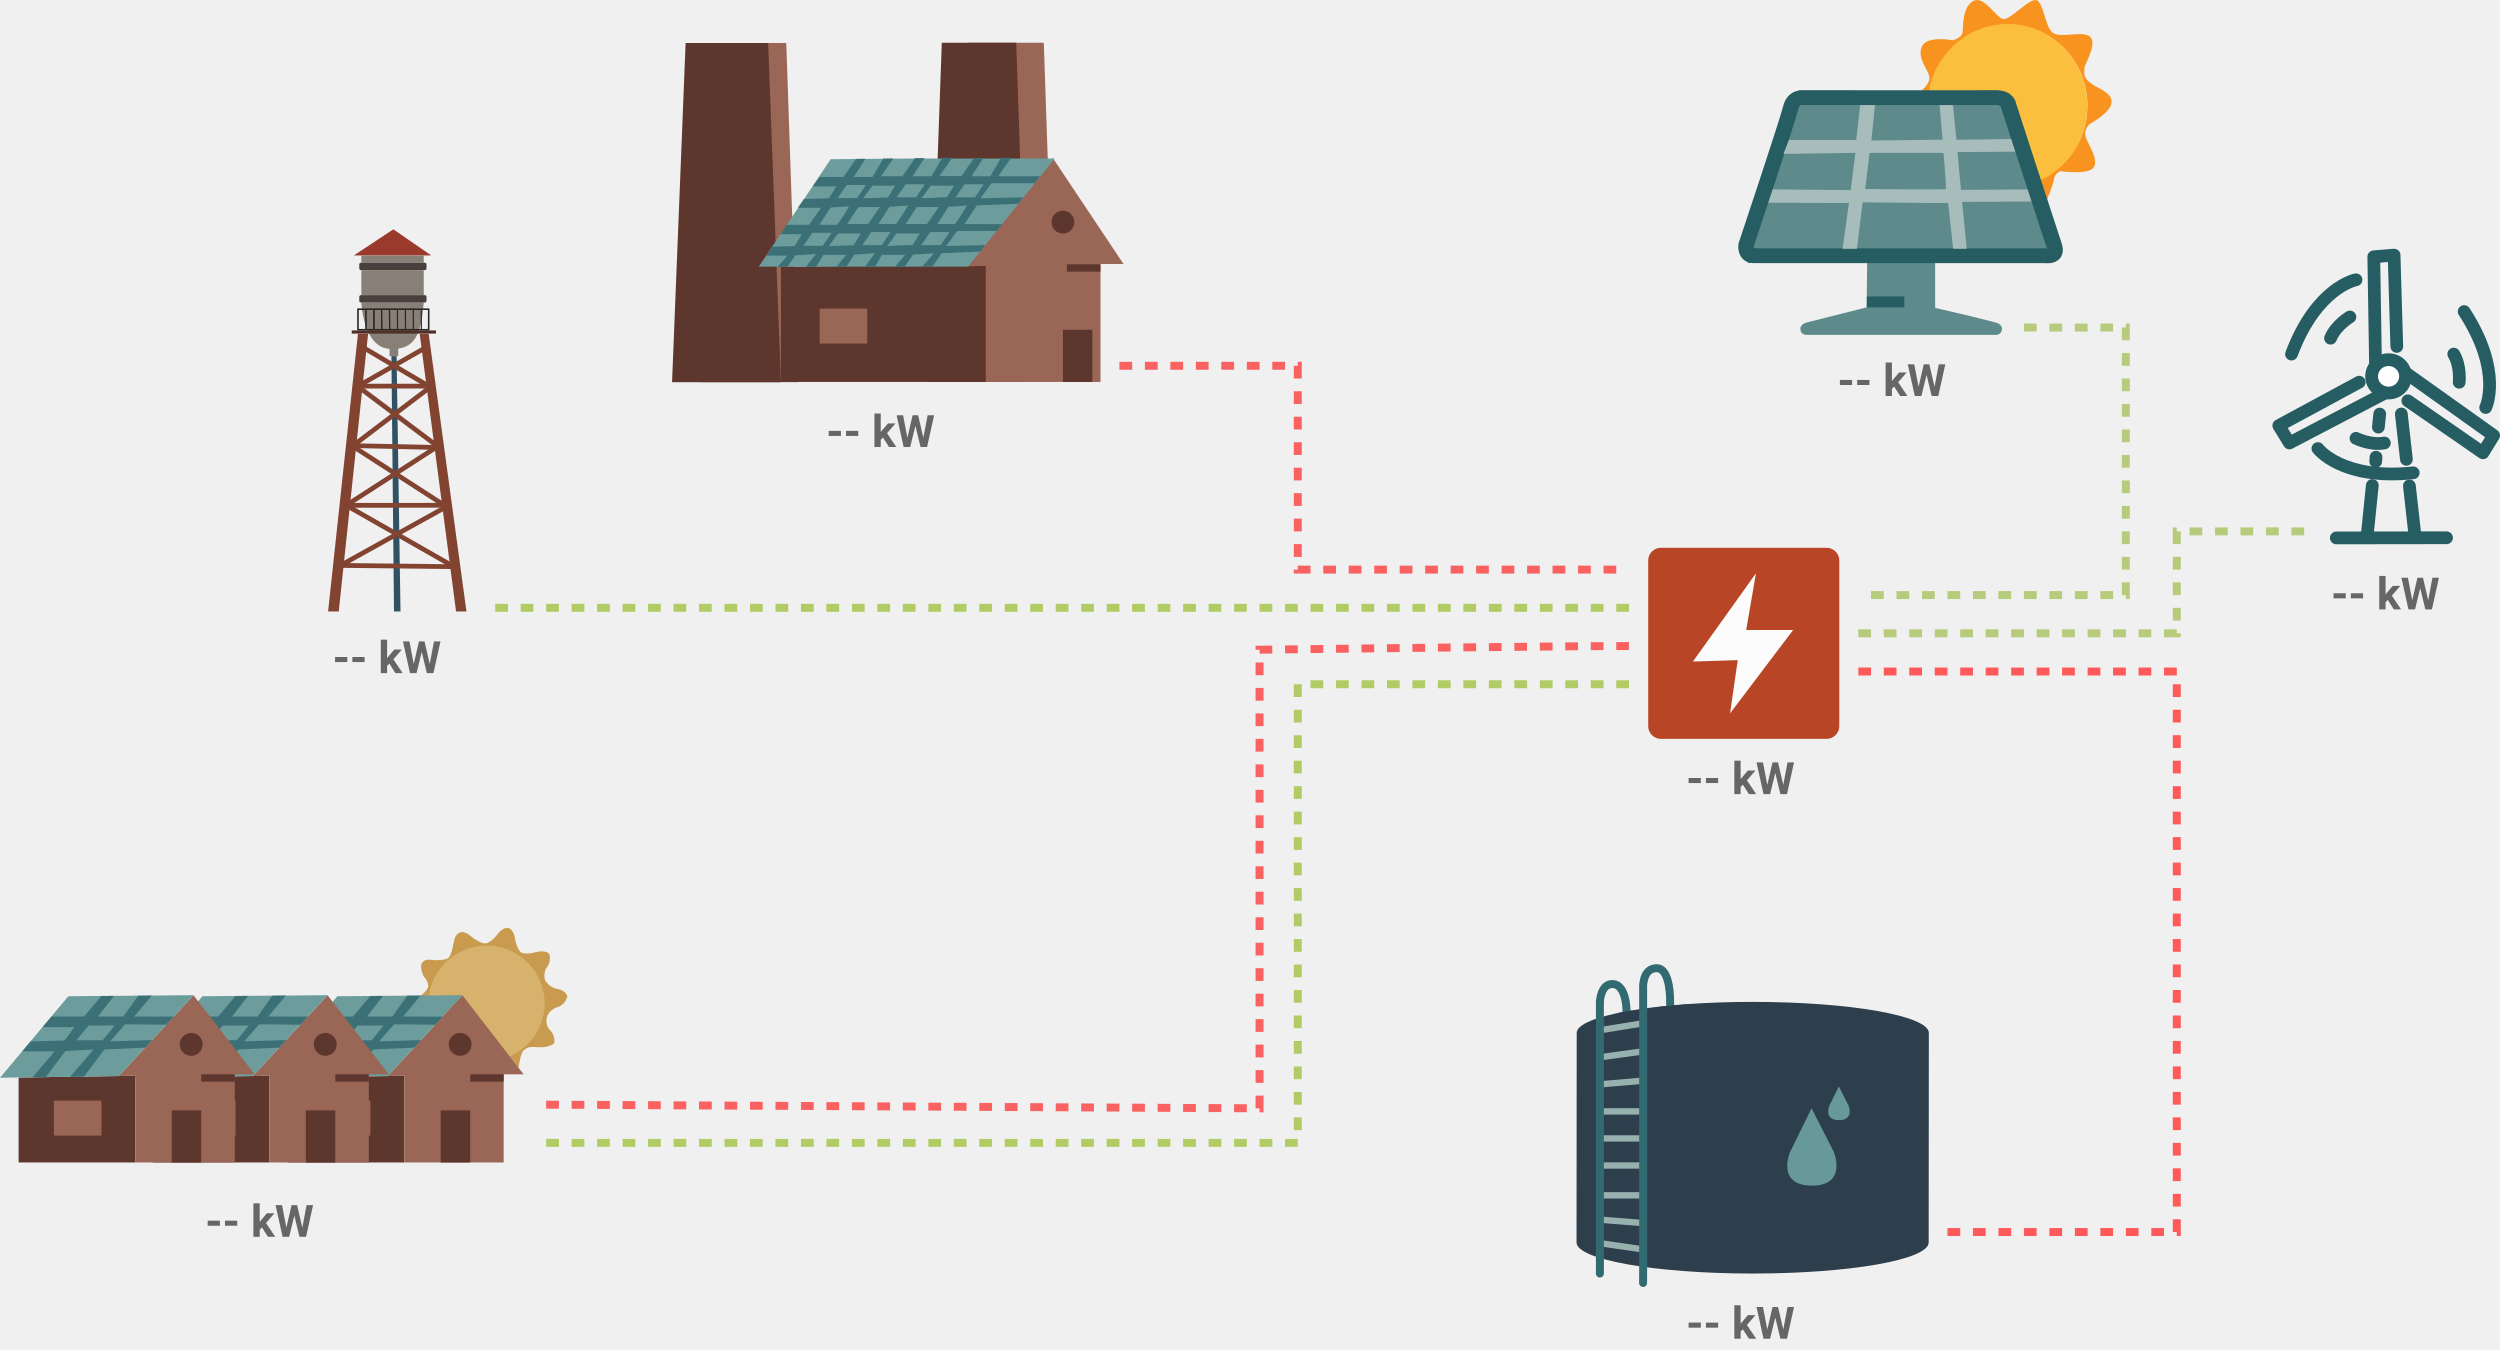
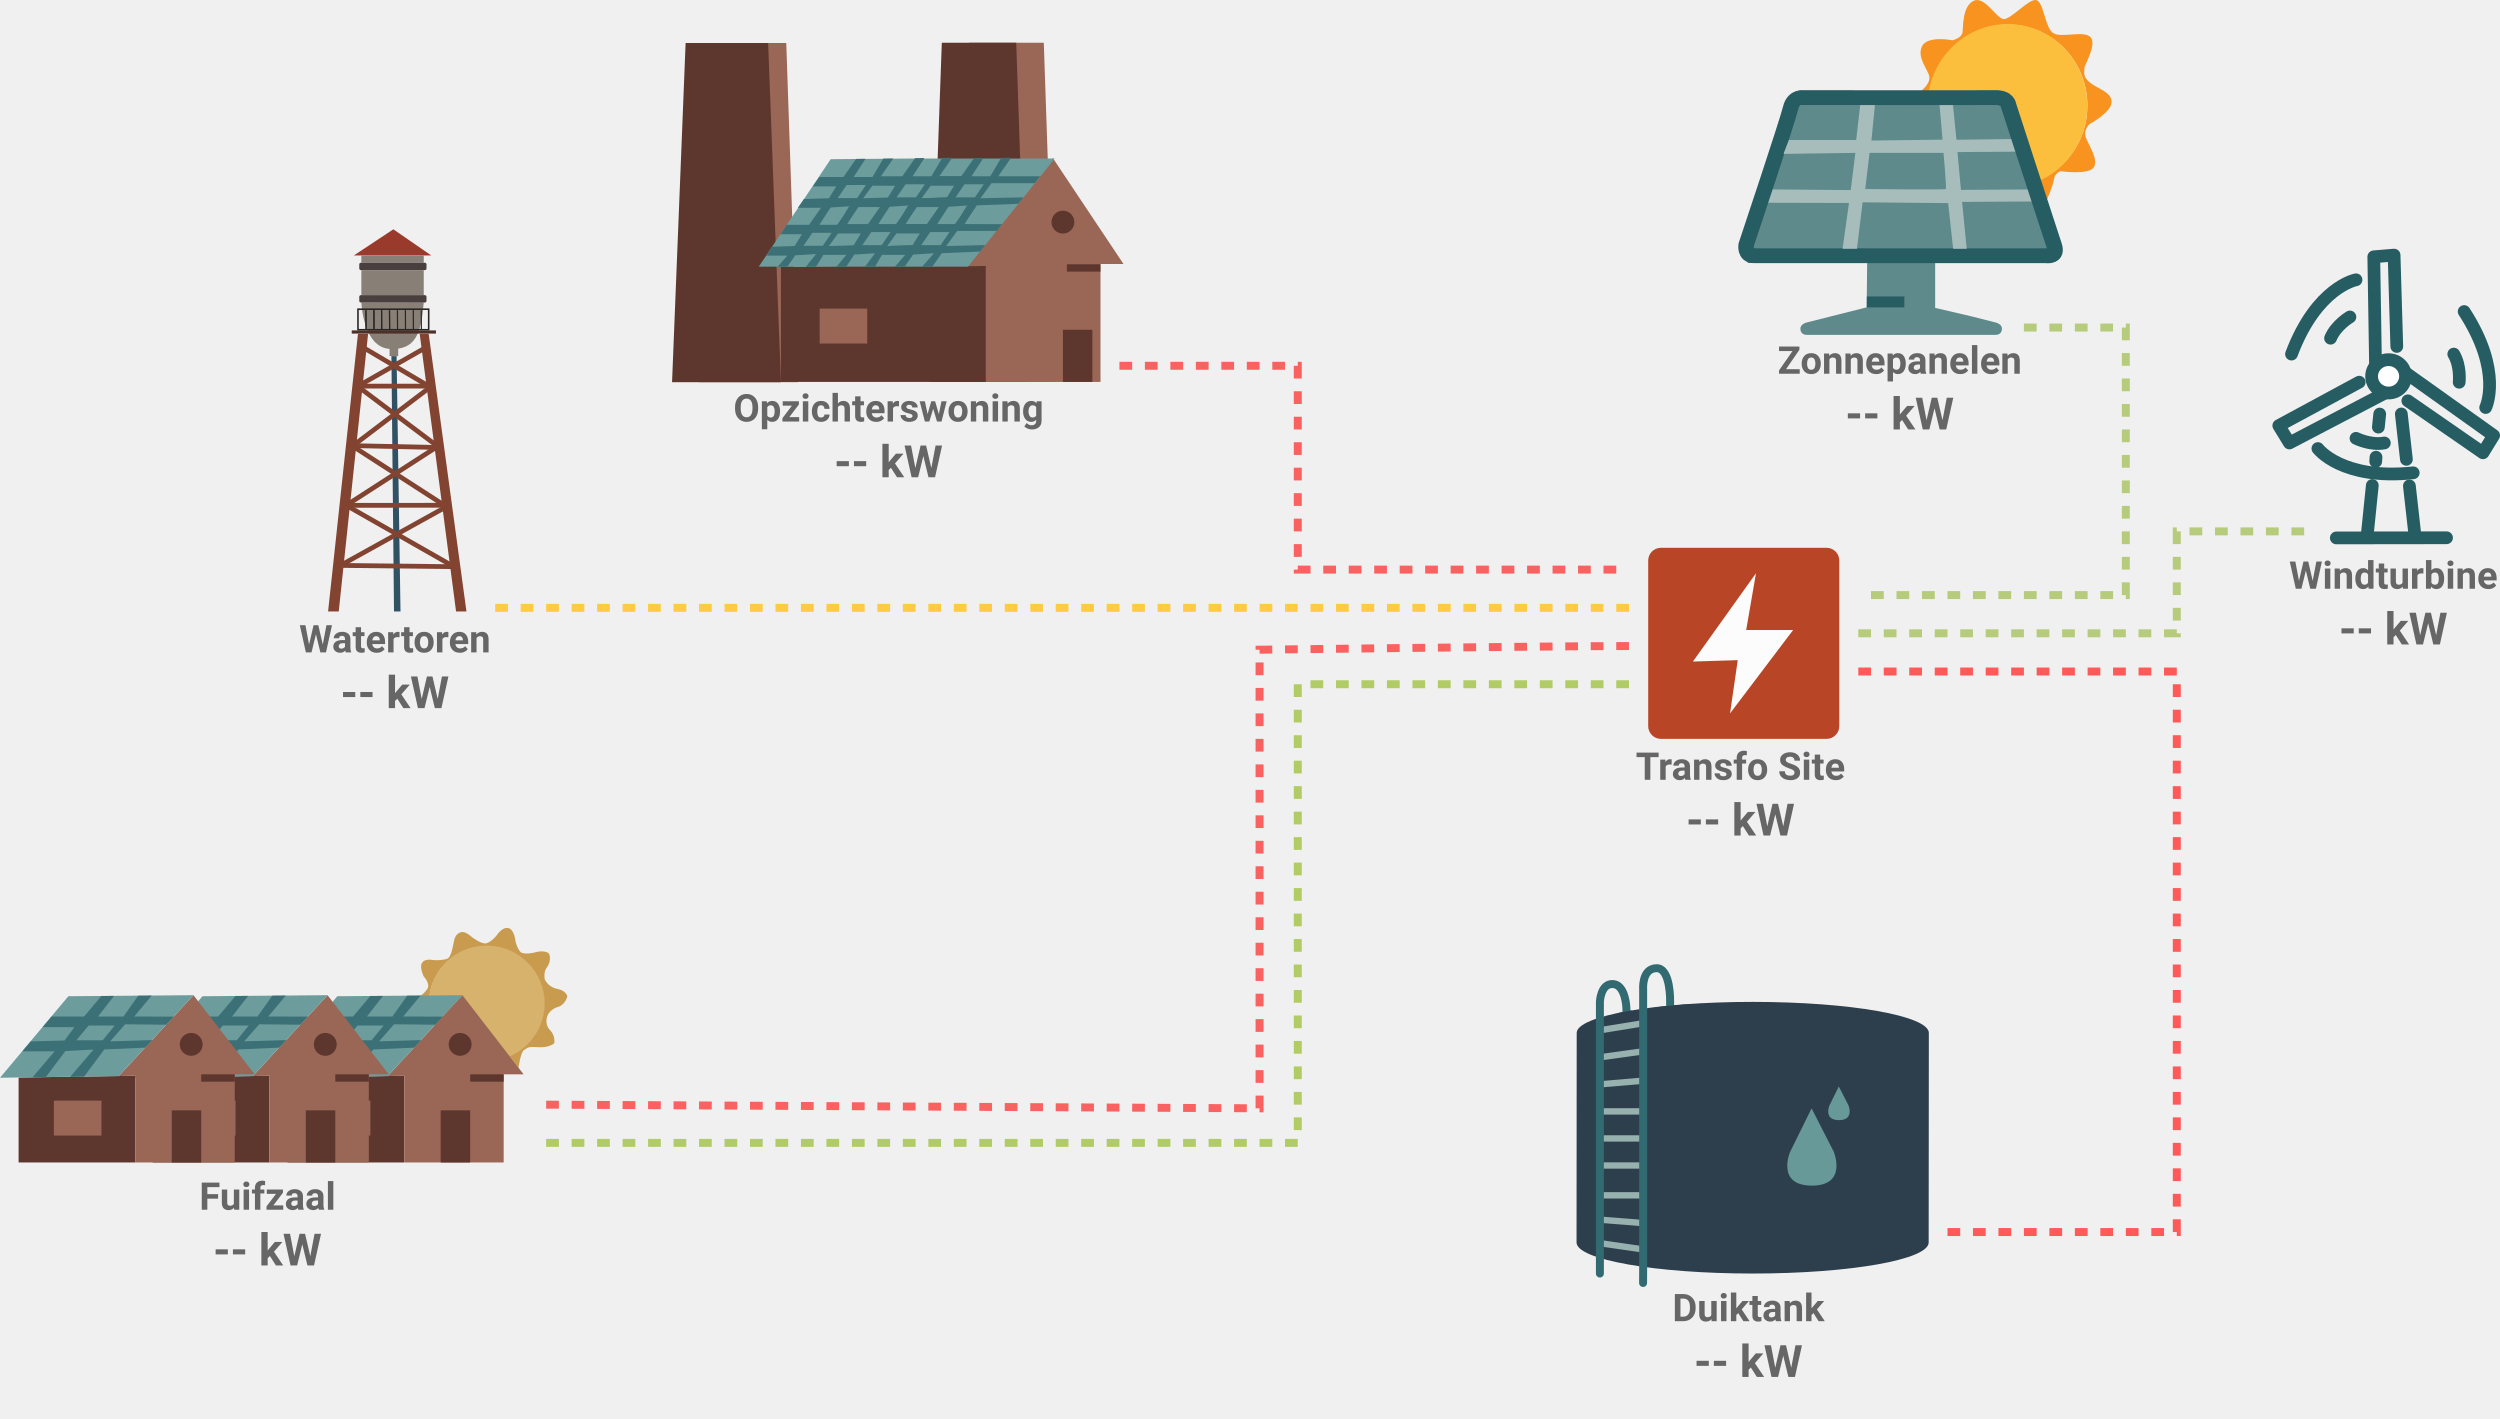
- <svg xmlns="http://www.w3.org/2000/svg" id="PowerNet" width="1569.951" height="847.695" viewBox="0 0 1569.951 847.695">
+ <svg xmlns="http://www.w3.org/2000/svg" id="PowerNet" width="1569.951" height="890.695" viewBox="0 0 1569.951 890.695">
  <g id="EnergieStroom" transform="translate(-177.024 -202.305)">
    <g id="Group_199" data-name="Group 199" transform="translate(-0.941 2.305)">
      <g id="Molen" transform="translate(1605 356.2)">
        <g id="Layer_1" data-name="Layer 1" transform="translate(40.129 103.762)">
          <path id="Path_29" data-name="Path 29" d="M85.49,142.273l.844-8.2" transform="translate(-59.084 -134.016)" fill="none" stroke="#265d62" stroke-linecap="round" stroke-miterlimit="10" stroke-width="8" />
          <path id="Path_30" data-name="Path 30" d="M76.52,222.5l3.07-29.975" transform="translate(-56.997 -147.614)" fill="none" stroke="#265d62" stroke-linecap="round" stroke-miterlimit="10" stroke-width="8" />
          <path id="Path_31" data-name="Path 31" d="M110.87,192.86l3.346,29.8" transform="translate(-64.987 -147.691)" fill="none" stroke="#265d62" stroke-linecap="round" stroke-miterlimit="10" stroke-width="8" />
          <path id="Path_32" data-name="Path 32" d="M104.27,134l3.192,28.494" transform="translate(-63.452 -134)" fill="none" stroke="#265d62" stroke-linecap="round" stroke-miterlimit="10" stroke-width="8" />
          <line id="Line_37" data-name="Line 37" x1="69.212" y2="0.092" transform="translate(0 77.745)" fill="none" stroke="#265d62" stroke-linecap="round" stroke-miterlimit="10" stroke-width="8" />
          <path id="Path_33" data-name="Path 33" d="M83.33,172.033l.169-2.663" transform="translate(-58.581 -142.227)" fill="none" stroke="#265d62" stroke-linecap="round" stroke-miterlimit="10" stroke-width="8" />
        </g>
        <g id="Layer_2" data-name="Layer 2" transform="translate(4 4)">
          <ellipse id="Ellipse_20" data-name="Ellipse 20" cx="10.644" cy="10.467" rx="10.644" ry="10.467" transform="translate(58.292 65.666)" fill="#fff" stroke="#265d62" stroke-miterlimit="10" stroke-width="8" />
          <path id="Path_34" data-name="Path 34" d="M70.28,115.012,10.669,146.168,4,135.263,54.487,107.99" transform="translate(-4 -28.188)" fill="none" stroke="#265d62" stroke-linecap="round" stroke-linejoin="round" stroke-width="8" />
          <path id="Path_35" data-name="Path 35" d="M36,162.3s15.049,20.021,59.857,15.241" transform="translate(-11.443 -40.821)" fill="none" stroke="#265d62" stroke-linecap="round" stroke-miterlimit="10" stroke-width="8" />
          <path id="Path_36" data-name="Path 36" d="M82.814,72.322,81.74,5.067,94.479,4l1.7,57.363" transform="translate(-22.082 -4)" fill="none" stroke="#265d62" stroke-linecap="round" stroke-linejoin="round" stroke-width="8" />
          <path id="Path_37" data-name="Path 37" d="M54.913,24.2s-24.649,4.451-40.5,46.658" transform="translate(-6.421 -8.699)" fill="none" stroke="#265d62" stroke-linecap="round" stroke-miterlimit="10" stroke-width="8" />
          <path id="Path_38" data-name="Path 38" d="M108.43,100.74l54.777,39.038-6.7,10.882L109.328,118" transform="translate(-28.29 -26.502)" fill="none" stroke="#265d62" stroke-linecap="round" stroke-linejoin="round" stroke-width="8" />
          <path id="Path_39" data-name="Path 39" d="M169.212,110.462S180.247,87.984,155.69,50.19" transform="translate(-39.283 -14.744)" fill="none" stroke="#265d62" stroke-linecap="round" stroke-miterlimit="10" stroke-width="8" />
          <path id="Path_40" data-name="Path 40" d="M67.19,153.93s9.032,4.543,17.788,2.924" transform="translate(-18.698 -38.874)" fill="none" stroke="#265d62" stroke-linecap="round" stroke-miterlimit="10" stroke-width="8" />
          <path id="Path_41" data-name="Path 41" d="M58.508,54.62s-8.733,5.1-12.148,13.337" transform="translate(-13.853 -15.774)" fill="none" stroke="#265d62" stroke-linecap="round" stroke-miterlimit="10" stroke-width="8" />
          <path id="Path_42" data-name="Path 42" d="M150.59,102.689s1.143-10.015-3.4-17.689" transform="translate(-37.306 -22.841)" fill="none" stroke="#265d62" stroke-linecap="round" stroke-miterlimit="10" stroke-width="8" />
        </g>
      </g>
      <g id="Group_120" data-name="Group 120">
        <g id="House" transform="translate(346.853 782.722)">
          <ellipse id="Ellipse_18" data-name="Ellipse 18" cx="36.434" cy="36.86" rx="36.434" ry="36.86" transform="translate(100.451 10.509)" fill="#d7b26c" />
          <path id="Path_24" data-name="Path 24" d="M78.642,47.408A36.308,36.308,0,0,0,6.3,42.973L0,43.036a13.649,13.649,0,0,0,5.112-4.82c1.945-3.261-2.363-7.75-2.363-7.75S-.071,24.646,1.693,22s5.2-2.024,7.4-1.756,7.482-.095,8.963-1.15,2.646-4.844,3.355-8.986S22.99,3.846,25.959,2.79s7.159,3.087,7.159,3.087,5.828,4.371,8.742,3.875,6.521-4.726,6.521-4.726S51.643-.486,55.7.089s4.726,8.459,4.726,8.459,1.575,6.3,4.056,7.144,5.812.354,9.16-.528,6.38-.189,7.522.756,1.5,5.734-.977,8.813S78.8,32.4,78.8,32.4a11.026,11.026,0,0,0,7.813,5.907c5.749,1.079,6.364,4.718,6.364,4.718s-1.237,5.324-5.907,6.647a10.514,10.514,0,0,0-6.435,5.112s-2.465,5.08,1.315,9.254a10.071,10.071,0,0,1,2.827,8.427s-3.15,3-10.31,2.473-6.521.7-8.664,1.764-3.5,11.223-3.5,11.223l-5.56-7.191a36.316,36.316,0,0,0,21.9-33.331Z" transform="translate(94.417 -0.047)" fill="#c99b4e" />
          <path id="Path_25" data-name="Path 25" d="M130,172.375h73.325V117.92L130,119.023Z" transform="translate(-118.32 -25.083)" fill="#5d372e" />
          <path id="Path_26" data-name="Path 26" d="M81.766,53.67,34.88,104.431l10.4-.158v54.455h62.4V103.375h12.515Z" transform="translate(39.729 -11.436)" fill="#9a6756" />
          <path id="Path_27" data-name="Path 27" d="M205.165,53.67l-46.886,50.761L83.67,105.518l42.924-51.186,51.69-.433Z" transform="translate(-83.67 -11.436)" fill="#6c9c9c" />
          <path id="Path_28" data-name="Path 28" d="M99.29,88.993l5.214-6.23,21.265-.559,6.191-8.388H112.01l5.608-6.687h20.43l10.837-12.861,7.963-.071L146.766,67.129h16l9.254-13.058L180.476,54,169.5,67.129l24.928.079L189.7,72.28l-25.912-.26L154.4,82.732l26.408-.788-4.348,4.726L150.7,87.812,138.04,104.887l-8.758.15,14.712-17.17-17.713.929-12.294,16.4-8.333.118,13.885-16.319ZM149.7,82.07l7.529-9.254h-16.39l-7.663,9.254Z" transform="translate(-85.231 -11.506)" fill="#3b7076" />
          <rect id="Rectangle_149" data-name="Rectangle 149" width="29.874" height="21.942" transform="translate(33.828 108.455)" fill="#9a6756" />
          <rect id="Rectangle_150" data-name="Rectangle 150" width="18.509" height="32.748" transform="translate(107.854 114.543)" fill="#5d372e" />
          <rect id="Rectangle_151" data-name="Rectangle 151" width="21.045" height="4.615" transform="translate(126.362 91.939)" fill="#5d372e" />
          <ellipse id="Ellipse_19" data-name="Ellipse 19" cx="7.191" cy="7.191" rx="7.191" ry="7.191" transform="translate(112.879 65.94)" fill="#5d372e" />
        </g>
        <g id="House-2" data-name="House" transform="translate(262.16 824.956)">
          <path id="Path_25-2" data-name="Path 25" d="M130,172.375h73.325V117.92L130,119.023Z" transform="translate(-118.32 -67.317)" fill="#5d372e" />
          <path id="Path_26-2" data-name="Path 26" d="M81.766,53.67,34.88,104.431l10.4-.158v54.455h62.4V103.375h12.515Z" transform="translate(39.729 -53.67)" fill="#9a6756" />
          <path id="Path_27-2" data-name="Path 27" d="M205.165,53.67l-46.886,50.761L83.67,105.518l42.924-51.186,51.69-.433Z" transform="translate(-83.67 -53.67)" fill="#6c9c9c" />
          <path id="Path_28-2" data-name="Path 28" d="M99.29,88.993l5.214-6.23,21.265-.559,6.191-8.388H112.01l5.608-6.687h20.43l10.837-12.861,7.963-.071L146.766,67.129h16l9.254-13.058L180.476,54,169.5,67.129l24.928.079L189.7,72.28l-25.912-.26L154.4,82.732l26.408-.788-4.348,4.726L150.7,87.812,138.04,104.887l-8.758.15,14.712-17.17-17.713.929-12.294,16.4-8.333.118,13.885-16.319ZM149.7,82.07l7.529-9.254h-16.39l-7.663,9.254Z" transform="translate(-85.231 -53.74)" fill="#3b7076" />
          <rect id="Rectangle_149-2" data-name="Rectangle 149" width="29.874" height="21.942" transform="translate(33.828 66.221)" fill="#9a6756" />
          <rect id="Rectangle_150-2" data-name="Rectangle 150" width="18.509" height="32.748" transform="translate(107.854 72.309)" fill="#5d372e" />
          <rect id="Rectangle_151-2" data-name="Rectangle 151" width="21.045" height="4.615" transform="translate(126.363 49.705)" fill="#5d372e" />
          <ellipse id="Ellipse_19-2" data-name="Ellipse 19" cx="7.191" cy="7.191" rx="7.191" ry="7.191" transform="translate(112.879 23.707)" fill="#5d372e" />
        </g>
        <g id="House-3" data-name="House" transform="translate(177.965 824.956)">
          <path id="Path_25-3" data-name="Path 25" d="M130,172.375h73.325V117.92L130,119.023Z" transform="translate(-118.32 -67.317)" fill="#5d372e" />
          <path id="Path_26-3" data-name="Path 26" d="M81.766,53.67,34.88,104.431l10.4-.158v54.455h62.4V103.375h12.515Z" transform="translate(39.729 -53.67)" fill="#9a6756" />
          <path id="Path_27-3" data-name="Path 27" d="M205.165,53.67l-46.886,50.761L83.67,105.518l42.924-51.186,51.69-.433Z" transform="translate(-83.67 -53.67)" fill="#6c9c9c" />
          <path id="Path_28-3" data-name="Path 28" d="M99.29,88.993l5.214-6.23,21.265-.559,6.191-8.388H112.01l5.608-6.687h20.43l10.837-12.861,7.963-.071L146.766,67.129h16l9.254-13.058L180.476,54,169.5,67.129l24.928.079L189.7,72.28l-25.912-.26L154.4,82.732l26.408-.788-4.348,4.726L150.7,87.812,138.04,104.887l-8.758.15,14.712-17.17-17.713.929-12.294,16.4-8.333.118,13.885-16.319ZM149.7,82.07l7.529-9.254h-16.39l-7.663,9.254Z" transform="translate(-85.231 -53.74)" fill="#3b7076" />
          <rect id="Rectangle_149-3" data-name="Rectangle 149" width="29.874" height="21.942" transform="translate(33.827 66.221)" fill="#9a6756" />
          <rect id="Rectangle_150-3" data-name="Rectangle 150" width="18.509" height="32.748" transform="translate(107.854 72.309)" fill="#5d372e" />
          <rect id="Rectangle_151-3" data-name="Rectangle 151" width="21.045" height="4.615" transform="translate(126.362 49.705)" fill="#5d372e" />
          <ellipse id="Ellipse_19-3" data-name="Ellipse 19" cx="7.191" cy="7.191" rx="7.191" ry="7.191" transform="translate(112.879 23.707)" fill="#5d372e" />
        </g>
      </g>
      <g id="House-4" data-name="House" transform="translate(656.689 299.312)">
        <path id="Path_50" data-name="Path 50" d="M7.723,0h47L62,213H0Z" transform="translate(-39.689 -72.312)" fill="#9a6756" />
        <path id="Path_53" data-name="Path 53" d="M7.723,0h47L62,213H0Z" transform="translate(122.035 -72.482)" fill="#9a6756" />
        <path id="Path_51" data-name="Path 51" d="M8.517,0H60.347l8.022,213H0Z" transform="translate(-56.689 -72.312)" fill="#5d372e" />
        <path id="Path_52" data-name="Path 52" d="M7.679,0H54.413l7.233,213H0Z" transform="translate(105.035 -72.482)" fill="#5d372e" />
        <path id="Path_25-4" data-name="Path 25" d="M130,191.8H259.451V117.92L130,119.416Z" transform="translate(-118.32 -51.27)" fill="#5d372e" />
        <path id="Path_26-4" data-name="Path 26" d="M89.017,53.67l-54.137,67.9,12-.211V194.2h72.053V120.159h14.451Z" transform="translate(93.443 -53.67)" fill="#9a6756" />
        <path id="Path_27-4" data-name="Path 27" d="M267.637,53.9l-54.525,67.919H81.774l45.144-67.482,52.063-.437Z" transform="translate(-84.002 -53.67)" fill="#6c9c9c" />
        <path id="Path_28-4" data-name="Path 28" d="M99.29,84.964l3.848-5.513,15.695-.495,4.569-7.422H108.678l4.139-5.917H127.9l8-11.381,5.877-.063-7.44,11.444h11.806l6.83-11.555L159.209,54l-8.1,11.618,18.4.07-3.488,4.488-19.124-.23-6.929,9.478,19.491-.7-3.209,4.182-19.014,1.011-9.341,15.109-6.464.132,10.858-15.193-13.073.822L110.137,99.3l-6.15.1,10.248-14.44Zm37.2-6.126,5.557-8.189h-12.1L124.3,78.838Z" transform="translate(-76.979 -53.772)" fill="#3b7076" />
        <path id="Path_49" data-name="Path 49" d="M101.136,84.964l3.541-5.541,14.156-.467,4.569-7.422H109.95l3.892-5.917H127.9l8-11.381,5.877-.063-7.44,11.444h11.806l6.83-11.555L159.209,54l-8.1,11.618,18.4.07-3.488,4.488-19.124-.23-6.929,9.478,19.491-.7-3.209,4.182-19.014,1.011-4.947,8.007-6.464.132,6.464-8.091-13.073.822-4.976,7.136-6.15.1,6.15-7.066Zm35.356-6.126,5.557-8.189h-12.1L124.3,78.838Z" transform="translate(-98.518 -23.772)" fill="#3b7076" />
        <path id="Path_45" data-name="Path 45" d="M99.29,84.964l3.848-5.513,15.695-.495,4.569-7.422H108.678l4.139-5.917H127.9l8-11.381,5.877-.063-7.44,11.444h11.806l6.83-11.555L159.209,54l-8.1,11.618,18.4.07-3.488,4.488-19.124-.23-6.929,9.478,19.491-.7-3.209,4.182-19.014,1.011-9.341,15.109-6.464.132,10.858-15.193-13.073.822L110.137,99.3l-6.15.1,10.248-14.44Zm37.2-6.126,5.557-8.189h-12.1L124.3,78.838Z" transform="translate(-39.979 -54.229)" fill="#3b7076" />
        <path id="Path_48" data-name="Path 48" d="M99.29,84.964l3.848-5.513,15.695-.495,4.569-7.422H108.678l4.139-5.917H127.9l8-11.381,5.877-.063-7.44,11.444h11.806l6.83-11.555L159.209,54l-8.1,11.618,18.4.07-3.488,4.488-19.124-.23-6.929,9.478,19.491-.7-3.209,4.182-19.014,1.011-4.947,8.474h-6.3l6.3-8.425-13.073.822-4.976,7.6-6.15.1,6.15-7.533Zm37.2-6.126,5.557-8.189h-12.1L124.3,78.838Z" transform="translate(-61.519 -24.229)" fill="#3b7076" />
        <path id="Path_46" data-name="Path 46" d="M99.29,84.964l3.848-5.513,15.695-.495,4.569-7.422H108.678l4.139-5.917H127.9l8-11.381,5.877-.063-7.44,11.444h11.806l6.83-11.555L159.209,54l-8.1,11.618h26.307l-3.364,4.328H146.892l-6.929,9.478,26.94-.585-3.141,4.051-26.531,1.03-9.341,15.109-6.464.132,10.858-15.193-13.073.822L110.137,99.3l-6.15.1,10.248-14.44Zm37.2-6.126,5.557-8.189h-12.1L124.3,78.838Z" transform="translate(-2.979 -54.229)" fill="#3b7076" />
        <path id="Path_47" data-name="Path 47" d="M99.29,84.964l3.848-5.513,15.695-.495,4.569-7.422H108.678l4.139-5.917H127.9l8-11.381,5.877-.063-7.44,11.444h11.806l6.83-11.555L159.209,54l-8.1,11.618,23.966.051-3.357,4.277H146.892l-6.929,9.478,24.5-.585-3.141,4.051-24.1,1.03L131.3,92.347l-6.464.132,7.452-8.512-13.073.822-5.316,7.585-6.15.1,6.49-7.515Zm37.2-6.126,5.557-8.189h-12.1L124.3,78.838Z" transform="translate(-24.519 -24.229)" fill="#3b7076" />
        <rect id="Rectangle_149-4" data-name="Rectangle 149" width="29.874" height="21.942" transform="translate(36.004 94.485)" fill="#9a6756" />
        <rect id="Rectangle_150-4" data-name="Rectangle 150" width="18.509" height="32.748" transform="translate(188.762 107.783)" fill="#5d372e" />
        <rect id="Rectangle_151-4" data-name="Rectangle 151" width="21.045" height="4.615" transform="translate(191.271 66.65)" fill="#5d372e" />
        <ellipse id="Ellipse_19-4" data-name="Ellipse 19" cx="7.191" cy="7.191" rx="7.191" ry="7.191" transform="translate(181.572 32.983)" fill="#5d372e" />
      </g>
      <g id="WaterToren" transform="translate(307.56 344)">
        <path id="Path_55" data-name="Path 55" d="M136.5,45.9c-1.58,19.13-4.84,30.17-21.46,29.19S97.32,45.98,97.32,45.98l39.17-.08Z" fill="#887f76" />
        <rect id="Rectangle_154" data-name="Rectangle 154" width="44.4" height="12.9" transform="translate(95.21 50.17)" fill="none" stroke="#2a2625" stroke-miterlimit="10" stroke-width="1" />
        <line id="Line_41" data-name="Line 41" x2="0.08" y2="12.32" transform="translate(100.21 50.74)" fill="none" stroke="#2a2625" stroke-miterlimit="10" stroke-width="0.75" />
        <line id="Line_42" data-name="Line 42" x2="0.08" y2="12.32" transform="translate(100.21 50.87)" fill="none" stroke="#2a2625" stroke-miterlimit="10" stroke-width="0.75" />
        <line id="Line_43" data-name="Line 43" x2="0.08" y2="12.32" transform="translate(105.21 50.45)" fill="none" stroke="#2a2625" stroke-miterlimit="10" stroke-width="0.75" />
        <line id="Line_44" data-name="Line 44" x2="0.08" y2="12.32" transform="translate(105.21 50.77)" fill="none" stroke="#2a2625" stroke-miterlimit="10" stroke-width="0.75" />
        <line id="Line_45" data-name="Line 45" x2="0.08" y2="12.32" transform="translate(110.03 50.45)" fill="none" stroke="#2a2625" stroke-miterlimit="10" stroke-width="0.75" />
        <line id="Line_46" data-name="Line 46" x2="0.08" y2="12.33" transform="translate(110.03 50.8)" fill="none" stroke="#2a2625" stroke-miterlimit="10" stroke-width="0.75" />
        <line id="Line_47" data-name="Line 47" x2="0.09" y2="12.33" transform="translate(115 51.1)" fill="none" stroke="#2a2625" stroke-miterlimit="10" stroke-width="0.75" />
        <line id="Line_48" data-name="Line 48" x2="0.09" y2="12.32" transform="translate(115 50.77)" fill="none" stroke="#2a2625" stroke-miterlimit="10" stroke-width="0.75" />
        <line id="Line_49" data-name="Line 49" x2="0.08" y2="12.32" transform="translate(119.98 50.74)" fill="none" stroke="#2a2625" stroke-miterlimit="10" stroke-width="0.75" />
        <line id="Line_50" data-name="Line 50" x2="0.08" y2="12.33" transform="translate(124.98 50.7)" fill="none" stroke="#2a2625" stroke-miterlimit="10" stroke-width="0.75" />
        <line id="Line_51" data-name="Line 51" x2="0.08" y2="12.32" transform="translate(129.93 50.67)" fill="none" stroke="#2a2625" stroke-miterlimit="10" stroke-width="0.75" />
        <line id="Line_52" data-name="Line 52" x2="0.09" y2="12.32" transform="translate(134.93 50.87)" fill="none" stroke="#2a2625" stroke-miterlimit="10" stroke-width="0.75" />
        <line id="Line_53" data-name="Line 53" x2="52.89" transform="translate(91.29 64.49)" fill="none" stroke="#4d3028" stroke-miterlimit="10" stroke-width="2" />
        <path id="Path_56" data-name="Path 56" d="M92.6,16.43h48.64L117.41,0Z" fill="#9a3a2c" />
        <rect id="Rectangle_155" data-name="Rectangle 155" width="39.17" height="4.57" transform="translate(97.33 16.43)" fill="#887f76" />
        <rect id="Rectangle_156" data-name="Rectangle 156" width="42.22" height="4.62" rx="1" transform="translate(96.02 21)" fill="#493f3e" />
        <rect id="Rectangle_157" data-name="Rectangle 157" width="39.17" height="15.72" transform="translate(97.33 25.63)" fill="#887f76" />
        <rect id="Rectangle_158" data-name="Rectangle 158" width="42.22" height="4.62" rx="1" transform="translate(96.02 41.35)" fill="#493f3e" />
        <rect id="Rectangle_159" data-name="Rectangle 159" width="5.42" height="5.42" transform="translate(115.04 74.21)" fill="#887f76" />
        <path id="Path_57" data-name="Path 57" d="M119.46,79.64,121.91,240h-4.08L116.2,79.64Z" fill="#315265" />
        <path id="Path_58" data-name="Path 58" d="M95.21,65.57,76.44,240h6.69L101.57,65.57Z" fill="#824331" />
        <path id="Path_59" data-name="Path 59" d="M133.95,65.57,156.8,240h6.53L139.6,65.57Z" fill="#824331" />
        <line id="Line_54" data-name="Line 54" x2="42.66" y2="25.14" transform="translate(98.47 74.21)" fill="none" stroke="#824331" stroke-miterlimit="10" stroke-width="3" />
        <line id="Line_55" data-name="Line 55" y1="22.13" x2="38.85" transform="translate(97.33 75.15)" fill="none" stroke="#824331" stroke-miterlimit="10" stroke-width="3" />
        <line id="Line_56" data-name="Line 56" x2="43.91" transform="translate(96.57 98.48)" fill="none" stroke="#824331" stroke-miterlimit="10" stroke-width="3" />
        <line id="Line_57" data-name="Line 57" y1="0.05" x2="61.62" transform="translate(87.81 173.3)" fill="none" stroke="#824331" stroke-miterlimit="10" stroke-width="3" />
        <line id="Line_58" data-name="Line 58" y1="36.35" x2="56.37" transform="translate(87.81 137)" fill="none" stroke="#824331" stroke-miterlimit="10" stroke-width="3" />
        <line id="Line_59" data-name="Line 59" x2="55.71" y2="35.93" transform="translate(93.72 137.37)" fill="none" stroke="#824331" stroke-miterlimit="10" stroke-width="3" />
        <line id="Line_60" data-name="Line 60" x2="52.89" y2="1.16" transform="translate(91.29 135.84)" fill="none" stroke="#824331" stroke-miterlimit="10" stroke-width="3" />
        <line id="Line_61" data-name="Line 61" y1="35.48" x2="46.79" transform="translate(92.6 100)" fill="none" stroke="#824331" stroke-miterlimit="10" stroke-width="3" />
        <line id="Line_62" data-name="Line 62" x2="49.31" y2="37" transform="translate(94.87 98.48)" fill="none" stroke="#824331" stroke-miterlimit="10" stroke-width="3" />
        <line id="Line_63" data-name="Line 63" x2="73.9" y2="0.82" transform="translate(81.59 211.05)" fill="none" stroke="#824331" stroke-miterlimit="10" stroke-width="3" />
        <line id="Line_64" data-name="Line 64" y1="36.3" x2="65.5" transform="translate(84.33 174.7)" fill="none" stroke="#824331" stroke-miterlimit="10" stroke-width="3" />
        <line id="Line_65" data-name="Line 65" x2="67.68" y2="38.52" transform="translate(87.81 173.35)" fill="none" stroke="#824331" stroke-miterlimit="10" stroke-width="3" />
      </g>
      <g id="Solar_Panel" data-name="Solar Panel" transform="translate(1269.38 195.8)">
        <path id="Path_60" data-name="Path 60" d="M161.46,206.62l-14.92-3.77-22.71-5.29v-29.3H81.13l-.3,28.94-22.41,5.65L43.5,206.62s-4.3.86-4.3,3.93,2.13,4.03,4.39,3.94H161.37c2.26.09,4.39-.86,4.39-3.94s-4.3-3.93-4.3-3.93Z" fill="#5e8a8b" />
        <path id="Path_61" data-name="Path 61" d="M220.87,82.08s13.75-7.41,13.75-13.83-8.68-8.15-13.75-12.34-2.89-7.16-3.38-8.64,7.96-14.57,4.1-19.5-18.82.74-23.88-2.96-5.79-20-10.61-20.59-15.68,12.2-20.26,11.95S154.78,1.11,147.78,4.81s-6.27,16.29-6.75,19.75-6.27,4.94-6.27,4.94-16.16-3.21-19.3,3.95,3.86,14.32,4.68,18.76-4.68,8.64-4.68,8.64l4.95,4.31c2.61-25.57,23.72-45.5,49.39-45.5,27.43,0,49.67,22.76,49.67,50.83,0,23.44-15.52,43.12-36.6,49l11.28,9.81s3.56-8.21,4.28-12.42a6.333,6.333,0,0,1,4.1-5.17s17.13,2.47,20.75-2.22-3.14-14.07-4.82-19.01,2.41-8.39,2.41-8.39Z" fill="#f7931e" />
        <ellipse id="Ellipse_21" data-name="Ellipse 21" cx="51.38" cy="50.16" rx="51.38" ry="50.16" transform="translate(116.487 119.408) rotate(-87.06)" fill="#fbbe3d" />
        <path id="Path_62" data-name="Path 62" d="M10.59,164.69H194.04s7.6,1.45,4.88-6.51-28.58-87.74-28.58-87.74-.36-5.25-8.5-5.07-120.67,0-120.67,0-5.97-1.09-7.78,6.69S5.52,157.81,5.52,157.81s-1.09,6.87,5.07,6.87Z" fill="#5e8a8b" stroke="#265d62" stroke-miterlimit="10" stroke-width="9" />
        <path id="Path_63" data-name="Path 63" d="M183.08,123.17l-43.06.26L137.83,99.7l37.13-.26-2.33-7.94-35.43.47-2.31-23.01-8.38.22,1.95,22.73-44.66.54,2.29-23.23-9.29.38L74.25,92.11H32.01l-3.48,8.73,45.19-.63L70.8,123.58l-48.97-.43-2.81,8.37,50.69.14L65.5,161.73l9.02.2,3.75-30.68,53.72.5,3.28,30.02h8.5l-3.04-30.79,44.12-.25-1.77-7.57Zm-52.55-.26c-.55.58-50.63,0-50.63,0l2.73-22.71h46.44S131.07,122.33,130.53,122.91Z" fill="#a7bdbb" />
        <rect id="Rectangle_160" data-name="Rectangle 160" width="23.55" height="6.87" transform="translate(80.92 190.38)" fill="#265d62" />
        <path id="Path_64" data-name="Path 64" d="M9.83,164.94H193.28s7.6,1.45,4.88-6.51-28.58-87.74-28.58-87.74-.36-5.25-8.5-5.07-120.67,0-120.67,0-5.97-1.09-7.78,6.69S4.76,158.07,4.76,158.07,3.67,164.94,9.83,164.94Z" fill="none" stroke="#265d62" stroke-miterlimit="10" stroke-width="9" />
      </g>
      <g id="Duiktank" transform="translate(1156.24 790.265)">
        <path id="Path_65" data-name="Path 65" d="M233,58.4c0-10.77-49.5-19.5-110.57-19.5S11.86,47.64,11.86,58.4c0,.54-.1,131.35-.1,131.59,0,10.77,49.5,19.5,110.57,19.5s110.32-8.69,110.56-19.42c0,0,.11-131.13.11-131.67Z" fill="#2d3f4d" />
        <path id="Path_66" data-name="Path 66" d="M170.55,103.99l5.91-11.97,6.06,11.85s3.89,9.29-5.97,9.29S170.55,103.99,170.55,103.99Z" fill="#679998" />
        <path id="Path_67" data-name="Path 67" d="M145.8,133.25l13.57-27.48,13.9,27.2s8.93,21.32-13.71,21.31-13.76-21.04-13.76-21.04Z" fill="#679998" />
        <line id="Line_66" data-name="Line 66" y1="4.36" x2="26.93" transform="translate(26.42 52.37)" fill="none" stroke="#97b1ae" stroke-linecap="round" stroke-miterlimit="10" stroke-width="4" />
        <line id="Line_67" data-name="Line 67" x2="24.53" y2="3.55" transform="translate(28 190.64)" fill="none" stroke="#97b1ae" stroke-linecap="round" stroke-miterlimit="10" stroke-width="4" />
        <line id="Line_68" data-name="Line 68" x2="26.29" y2="2.08" transform="translate(27.26 175.72)" fill="none" stroke="#97b1ae" stroke-linecap="round" stroke-miterlimit="10" stroke-width="4" />
        <line id="Line_69" data-name="Line 69" x2="25.46" transform="translate(27.34 160.39)" fill="none" stroke="#97b1ae" stroke-linecap="round" stroke-miterlimit="10" stroke-width="4" />
        <line id="Line_70" data-name="Line 70" x2="27.13" transform="translate(26.42 141.65)" fill="none" stroke="#97b1ae" stroke-linecap="round" stroke-miterlimit="10" stroke-width="4" />
        <line id="Line_71" data-name="Line 71" x2="27.13" transform="translate(26.42 124.66)" fill="none" stroke="#97b1ae" stroke-linecap="round" stroke-miterlimit="10" stroke-width="4" />
        <line id="Line_72" data-name="Line 72" x2="26.38" transform="translate(26.42 107.68)" fill="none" stroke="#97b1ae" stroke-linecap="round" stroke-miterlimit="10" stroke-width="4" />
        <line id="Line_73" data-name="Line 73" y1="2.31" x2="27.13" transform="translate(26.42 88.39)" fill="none" stroke="#97b1ae" stroke-linecap="round" stroke-miterlimit="10" stroke-width="4" />
        <line id="Line_74" data-name="Line 74" y1="3.76" x2="27.13" transform="translate(26.42 69.96)" fill="none" stroke="#97b1ae" stroke-linecap="round" stroke-miterlimit="10" stroke-width="4" />
        <path id="Path_68" data-name="Path 68" d="M26.43,209.49V38.91s.41-11.76,8.32-11.21,8.33,15.13,8.33,15.13v3.43" fill="none" stroke="#316a71" stroke-linecap="round" stroke-miterlimit="10" stroke-width="5" />
        <path id="Path_69" data-name="Path 69" d="M53.55,215.43l.04-7.93V31.15S52.53,18.13,61.8,17.74s8.73,21.17,8.73,21.17c-.05,3.72,0,9.85,0,9.85" fill="none" stroke="#316a71" stroke-linecap="round" stroke-miterlimit="10" stroke-width="5" />
        <path id="Path_70" data-name="Path 70" d="M84.58,40.18c-7.4.48-14.43,1.09-21,1.82V58.99h21V40.17Z" fill="#2d3f4d" />
        <path id="Path_71" data-name="Path 71" d="M46.45,49.52V44.23c-2.85.48-5.56.99-8.1,1.52v3.77h8.1Z" fill="#2d3f4d" />
      </g>
      <path id="Path_127" class="path_usage" data-name="Path 127" d="M520.941,893.7l448,2.3V608s186-2.3,232-2.3" fill="none" stroke="#fa6262" stroke-width="5" stroke-dasharray="8" />
      <path id="Path_128" class="path_production" data-name="Path 128" d="M520.941,917.7h472v-288h208" fill="none" stroke="#b1cc65" stroke-width="5" stroke-dasharray="8" />
-       <path id="Path_129" class="path_production" data-name="Path 129" d="M488.941,581.7h712" fill="none" stroke="#b1cc65" stroke-width="5" stroke-dasharray="8" />
+       <path id="Path_129" class="path_usage" data-name="Path 129" d="M488.941,581.7h712" fill="none" stroke="#ffcb44" stroke-width="5" stroke-dasharray="8" />
      <path id="Path_130" class="path_usage" data-name="Path 130" d="M880.941,429.7h112v128h208" fill="none" stroke="#fa6262" stroke-width="5" stroke-dasharray="8" />
      <path id="Path_131" class="path_production" data-name="Path 131" d="M1448.941,405.7h64v168h-168" fill="none" stroke="#b6cb7b" stroke-width="5" stroke-dasharray="8" />
      <path id="Path_132" class="path_production" data-name="Path 132" d="M1624.941,533.7h-80v64h-200" fill="none" stroke="#b6cb7b" stroke-width="5" stroke-dasharray="8" />
      <path id="Path_133" class="path_usage" data-name="Path 133" d="M1400.941,973.7h144v-352h-200" fill="none" stroke="#ff5959" stroke-width="5" stroke-dasharray="8" />
      <g>
        <rect id="Rectangle_230" data-name="Rectangle 230" width="120" height="120" transform="translate(1213 544)" rx="8" fill="#b84626" />
        <path id="Path_134" data-name="Path 134" d="M56.793,95.512H86.261L46.654,147.87,51.5,114.427l-28.156.878,39.6-55.435Z" transform="translate(1217.739 500.13)" fill="#fcfcfc" />
      </g>
    </g>
-     <text id="Opzichterswoning_En_Kantoorgebouwen_powertext" data-name="-- kW" text-anchor="middle" y="27" transform="translate(730 456)" fill="#666" font-size="28" font-family="Roboto-Bold, Roboto" font-weight="700">
-       -- kW
-     </text>
-     <text id="Waterkot_powertext" data-name="-- kW" text-anchor="middle" y="27" transform="translate(420 598)" fill="#666" font-size="28" font-family="Roboto-Bold, Roboto" font-weight="700">
-       -- kW
-     </text>
-     <text id="windmolen_powertext" data-name="-- kW" text-anchor="middle" y="27" transform="translate(1675 558)" fill="#666" font-size="28" font-family="Roboto-Bold, Roboto" font-weight="700">
-       -- kW
-     </text>
-     <text id="zonnepanelen_powertext" data-name="-- kW" text-anchor="middle" y="27" transform="translate(1365 424)" fill="#666" font-size="28" font-family="Roboto-Bold, Roboto" font-weight="700">
-       -- kW
-     </text>
-     <text id="Duiktank_powertext" data-name="-- kW" text-anchor="middle" y="27" transform="translate(1270 1016)" fill="#666" font-size="28" font-family="Roboto-Bold, Roboto" font-weight="700">
-       -- kW
-     </text>
-     <text id="Fuifzaal_powertext" data-name="-- kW" text-anchor="middle" y="27" transform="translate(340 952)" fill="#666" font-size="28" font-family="Roboto-Bold, Roboto" font-weight="700">
-       -- kW
-     </text>
-     <text id="Transfo_powertext" data-name="-- kW" text-anchor="middle" y="37" transform="translate(1270 664)" fill="#666" font-size="28" font-family="Roboto-Bold, Roboto" font-weight="700">
-       -- kW
-     </text>
+     <text id="Opzichterswoning_En_Kantoorgebouwen_powertitle" text-anchor="middle" y="27" transform="translate(735 440)" fill="#666" font-size="24" font-family="Roboto-Bold, Roboto" font-weight="700">
+         Opzichterswoning
+     </text>
+     <text id="Opzichterswoning_En_Kantoorgebouwen_powertext" data-name="-- kW" text-anchor="middle" y="27" transform="translate(735 475)" fill="#666" font-size="28" font-family="Roboto-Bold, Roboto" font-weight="700">
+       -- kW
+     </text>
+     <text id="Waterkot_powertitle" text-anchor="middle" y="27" transform="translate(425 585)" fill="#666" font-size="24" font-family="Roboto-Bold, Roboto" font-weight="700">
+       Watertoren
+     </text>
+     <text id="Waterkot_powertext" data-name="-- kW" text-anchor="middle" y="27" transform="translate(425 620)" fill="#666" font-size="28" font-family="Roboto-Bold, Roboto" font-weight="700">
+       -- kW
+     </text>
+     <text id="windmolen_powertitle" text-anchor="middle" y="27" transform="translate(1680 545)" fill="#666" font-size="24" font-family="Roboto-Bold, Roboto" font-weight="700">
+       Windturbine
+     </text>
+     <text id="windmolen_powertext" data-name="-- kW" text-anchor="middle" y="27" transform="translate(1680 580)" fill="#666" font-size="28" font-family="Roboto-Bold, Roboto" font-weight="700">
+       -- kW
+     </text>
+     <text id="zonnepanelen_powertitle" text-anchor="middle" y="27" transform="translate(1370 410)" fill="#666" font-size="24" font-family="Roboto-Bold, Roboto" font-weight="700">
+       Zonnepanelen
+     </text>
+     <text id="zonnepanelen_powertext" data-name="-- kW" text-anchor="middle" y="27" transform="translate(1370 445)" fill="#666" font-size="28" font-family="Roboto-Bold, Roboto" font-weight="700">
+       -- kW
+     </text>
+     <text id="Duiktank_powertitle" text-anchor="middle" y="27" transform="translate(1275 1005)" fill="#666" font-size="24" font-family="Roboto-Bold, Roboto" font-weight="700">
+       Duiktank
+     </text>
+     <text id="Duiktank_powertext" data-name="-- kW" text-anchor="middle" y="27" transform="translate(1275 1040)" fill="#666" font-size="28" font-family="Roboto-Bold, Roboto" font-weight="700">
+       -- kW
+     </text>
+     <text id="Fuifzaal_powertitle" text-anchor="middle" y="27" transform="translate(345 935)" fill="#666" font-size="24" font-family="Roboto-Bold, Roboto" font-weight="700">
+       Fuifzaal
+     </text>
+     <text id="Fuifzaal_powertext" data-name="-- kW" text-anchor="middle" y="27" transform="translate(345 970)" fill="#666" font-size="28" font-family="Roboto-Bold, Roboto" font-weight="700">
+       -- kW
+     </text>
+     <text id="Transfo_powertitle" text-anchor="middle" y="37" transform="translate(1270 655)" fill="#666" font-size="24" font-family="Roboto-Bold, Roboto" font-weight="700">
+       Transfo Site
+     </text>
+     <text id="Transfo_powertext" data-name="-- kW" text-anchor="middle" y="37" transform="translate(1270 690)" fill="#666" font-size="28" font-family="Roboto-Bold, Roboto" font-weight="700">
+       -- kW
+     </text>
+     <g>
+       <g>
+         <rect id="Legende_Verbruik" data-name="Verbruik" width="40" height="40" fill="#fa6262" transform="translate(-25 225)" rx="8" />
+         <text id="Legende_Verbruik_Text" text-anchor="left" y="30" transform="translate(35 225)" fill="#666" font-size="32" font-family="Roboto-Bold, Roboto" font-weight="700">
+           Verbruik
+         </text>
+       </g>
+       <g>
+         <rect id="Legende_Verbruik" data-name="Verbruik" width="40" height="40" fill="#b1cc65" transform="translate(-25 275)" rx="8" />
+         <text id="Legende_Verbruik_Text" text-anchor="left" y="30" transform="translate(35 275)" fill="#666" font-size="32" font-family="Roboto-Bold, Roboto" font-weight="700">
+           Productie
+         </text>
+       </g>
+       <g>
+         <rect id="Legende_Verbruik" data-name="Verbruik" width="40" height="40" fill="#ffcb44" transform="translate(-25 325)" rx="8" />
+         <text id="Legende_Verbruik_Text" text-anchor="left" y="30" transform="translate(35 325)" fill="#666" font-size="32" font-family="Roboto-Bold, Roboto" font-weight="700">
+           Opslag
+         </text>
+       </g>
+     </g>
  </g>
</svg>
